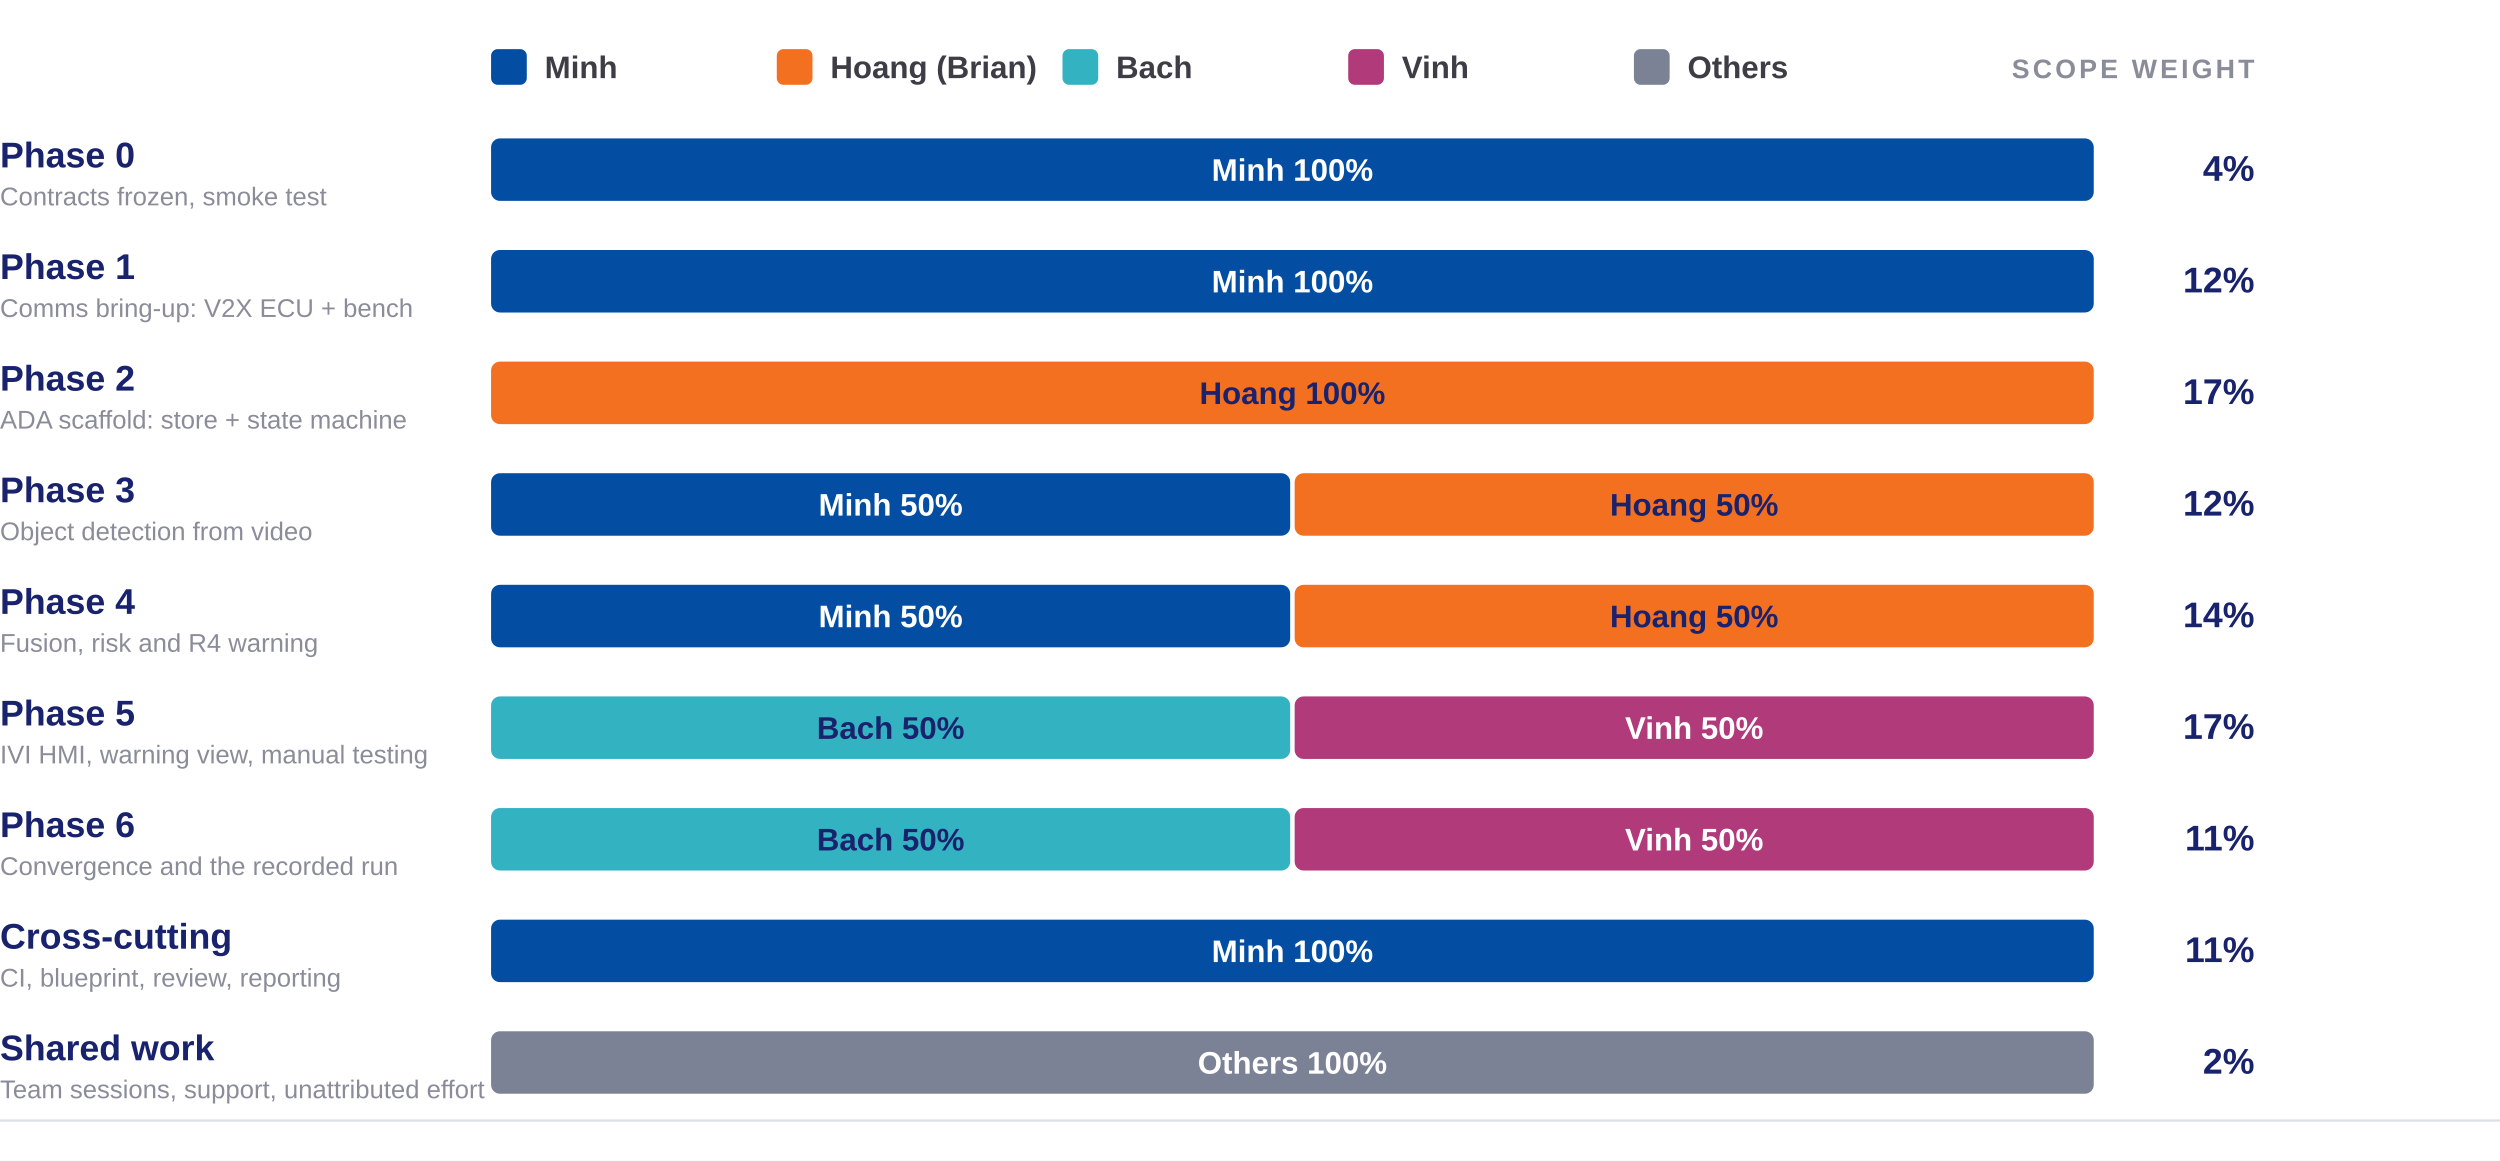
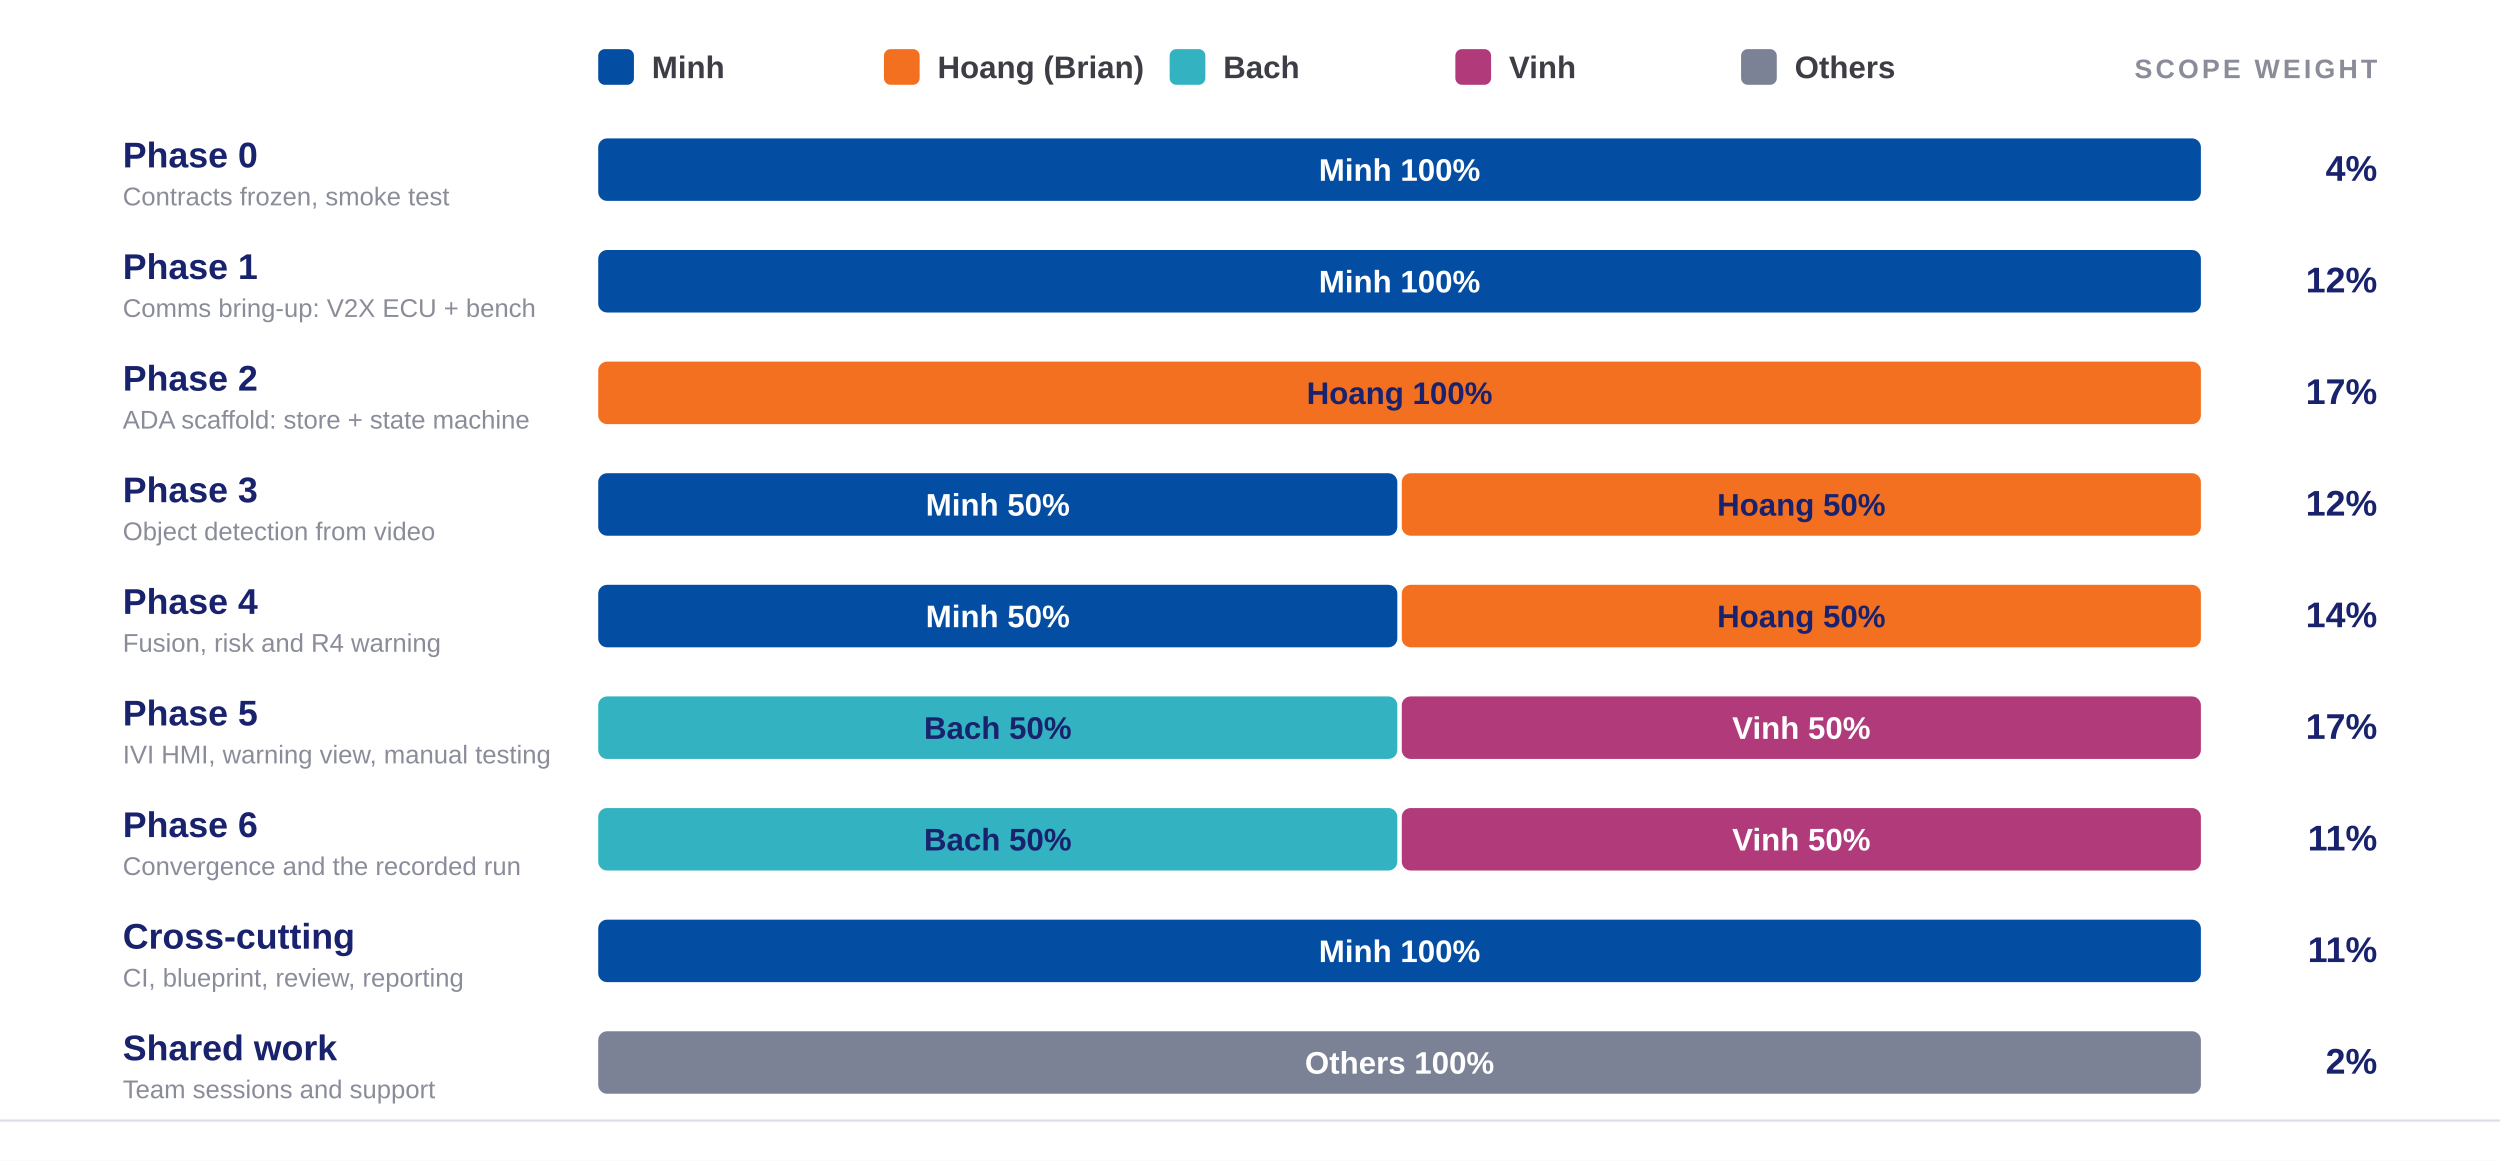
<svg xmlns="http://www.w3.org/2000/svg" viewBox="0 0 1120 520" width="1120" height="520" font-family="Segoe UI, Segoe UI Variable, Helvetica Neue, Arial, sans-serif">
  <rect width="1120" height="520" fill="#ffffff" />
-   <rect x="220" y="22" width="16.0" height="16" rx="3" fill="#034EA2" />
-   <text x="244" y="35" font-size="14" fill="#3d3d46" font-weight="600">Minh</text>
-   <rect x="348" y="22" width="16.0" height="16" rx="3" fill="#F37021" />
-   <text x="372" y="35" font-size="14" fill="#3d3d46" font-weight="600">Hoang (Brian)</text>
-   <rect x="476" y="22" width="16.0" height="16" rx="3" fill="#33B2C1" />
-   <text x="500" y="35" font-size="14" fill="#3d3d46" font-weight="600">Bach</text>
-   <rect x="604" y="22" width="16.0" height="16" rx="3" fill="#B03A7A" />
-   <text x="628" y="35" font-size="14" fill="#3d3d46" font-weight="600">Vinh</text>
-   <rect x="732" y="22" width="16.0" height="16" rx="3" fill="#7C8296" />
-   <text x="756" y="35" font-size="14" fill="#3d3d46" font-weight="600">Others</text>
-   <text x="1010" y="35" font-size="12" fill="#8a8d99" font-weight="700" text-anchor="end" letter-spacing="1.4">SCOPE WEIGHT</text>
-   <text x="0" y="75" font-size="16" fill="#19226D" font-weight="700">Phase 0</text>
-   <text x="0" y="92" font-size="11.5" fill="#8a8d99" font-weight="400">Contracts frozen, smoke test</text>
-   <rect x="220" y="62" width="718.0" height="28" rx="4" fill="#034EA2" />
-   <text x="579.0" y="81" font-size="14" fill="#ffffff" font-weight="700" text-anchor="middle">Minh 100%</text>
-   <text x="1010" y="81" font-size="16" fill="#19226D" font-weight="700" text-anchor="end">4%</text>
-   <text x="0" y="125" font-size="16" fill="#19226D" font-weight="700">Phase 1</text>
-   <text x="0" y="142" font-size="11.5" fill="#8a8d99" font-weight="400">Comms bring-up: V2X ECU + bench</text>
-   <rect x="220" y="112" width="718.0" height="28" rx="4" fill="#034EA2" />
-   <text x="579.0" y="131" font-size="14" fill="#ffffff" font-weight="700" text-anchor="middle">Minh 100%</text>
-   <text x="1010" y="131" font-size="16" fill="#19226D" font-weight="700" text-anchor="end">12%</text>
-   <text x="0" y="175" font-size="16" fill="#19226D" font-weight="700">Phase 2</text>
-   <text x="0" y="192" font-size="11.5" fill="#8a8d99" font-weight="400">ADA scaffold: store + state machine</text>
-   <rect x="220" y="162" width="718.0" height="28" rx="4" fill="#F37021" />
-   <text x="579.0" y="181" font-size="14" fill="#19226D" font-weight="700" text-anchor="middle">Hoang 100%</text>
-   <text x="1010" y="181" font-size="16" fill="#19226D" font-weight="700" text-anchor="end">17%</text>
-   <text x="0" y="225" font-size="16" fill="#19226D" font-weight="700">Phase 3</text>
-   <text x="0" y="242" font-size="11.5" fill="#8a8d99" font-weight="400">Object detection from video</text>
-   <rect x="220" y="212" width="358.0" height="28" rx="4" fill="#034EA2" />
-   <text x="399.0" y="231" font-size="14" fill="#ffffff" font-weight="700" text-anchor="middle">Minh 50%</text>
-   <rect x="580.0" y="212" width="358.0" height="28" rx="4" fill="#F37021" />
-   <text x="759.0" y="231" font-size="14" fill="#19226D" font-weight="700" text-anchor="middle">Hoang 50%</text>
-   <text x="1010" y="231" font-size="16" fill="#19226D" font-weight="700" text-anchor="end">12%</text>
-   <text x="0" y="275" font-size="16" fill="#19226D" font-weight="700">Phase 4</text>
-   <text x="0" y="292" font-size="11.5" fill="#8a8d99" font-weight="400">Fusion, risk and R4 warning</text>
-   <rect x="220" y="262" width="358.0" height="28" rx="4" fill="#034EA2" />
-   <text x="399.0" y="281" font-size="14" fill="#ffffff" font-weight="700" text-anchor="middle">Minh 50%</text>
-   <rect x="580.0" y="262" width="358.0" height="28" rx="4" fill="#F37021" />
-   <text x="759.0" y="281" font-size="14" fill="#19226D" font-weight="700" text-anchor="middle">Hoang 50%</text>
-   <text x="1010" y="281" font-size="16" fill="#19226D" font-weight="700" text-anchor="end">14%</text>
-   <text x="0" y="325" font-size="16" fill="#19226D" font-weight="700">Phase 5</text>
-   <text x="0" y="342" font-size="11.5" fill="#8a8d99" font-weight="400">IVI HMI, warning view, manual testing</text>
-   <rect x="220" y="312" width="358.0" height="28" rx="4" fill="#33B2C1" />
-   <text x="399.0" y="331" font-size="14" fill="#19226D" font-weight="700" text-anchor="middle">Bach 50%</text>
-   <rect x="580.0" y="312" width="358.0" height="28" rx="4" fill="#B03A7A" />
-   <text x="759.0" y="331" font-size="14" fill="#ffffff" font-weight="700" text-anchor="middle">Vinh 50%</text>
-   <text x="1010" y="331" font-size="16" fill="#19226D" font-weight="700" text-anchor="end">17%</text>
-   <text x="0" y="375" font-size="16" fill="#19226D" font-weight="700">Phase 6</text>
-   <text x="0" y="392" font-size="11.5" fill="#8a8d99" font-weight="400">Convergence and the recorded run</text>
-   <rect x="220" y="362" width="358.0" height="28" rx="4" fill="#33B2C1" />
-   <text x="399.0" y="381" font-size="14" fill="#19226D" font-weight="700" text-anchor="middle">Bach 50%</text>
-   <rect x="580.0" y="362" width="358.0" height="28" rx="4" fill="#B03A7A" />
-   <text x="759.0" y="381" font-size="14" fill="#ffffff" font-weight="700" text-anchor="middle">Vinh 50%</text>
-   <text x="1010" y="381" font-size="16" fill="#19226D" font-weight="700" text-anchor="end">11%</text>
-   <text x="0" y="425" font-size="16" fill="#19226D" font-weight="700">Cross-cutting</text>
-   <text x="0" y="442" font-size="11.5" fill="#8a8d99" font-weight="400">CI, blueprint, review, reporting</text>
-   <rect x="220" y="412" width="718.0" height="28" rx="4" fill="#034EA2" />
-   <text x="579.0" y="431" font-size="14" fill="#ffffff" font-weight="700" text-anchor="middle">Minh 100%</text>
-   <text x="1010" y="431" font-size="16" fill="#19226D" font-weight="700" text-anchor="end">11%</text>
-   <text x="0" y="475" font-size="16" fill="#19226D" font-weight="700">Shared work</text>
-   <text x="0" y="492" font-size="11.5" fill="#8a8d99" font-weight="400">Team sessions, support, unattributed effort</text>
-   <rect x="220" y="462" width="718.0" height="28" rx="4" fill="#7C8296" />
-   <text x="579.0" y="481" font-size="14" fill="#ffffff" font-weight="700" text-anchor="middle">Others 100%</text>
-   <text x="1010" y="481" font-size="16" fill="#19226D" font-weight="700" text-anchor="end">2%</text>
+   <rect x="268" y="22" width="16.0" height="16" rx="3" fill="#034EA2" />
+   <text x="292" y="35" font-size="14" fill="#3d3d46" font-weight="600">Minh</text>
+   <rect x="396" y="22" width="16.0" height="16" rx="3" fill="#F37021" />
+   <text x="420" y="35" font-size="14" fill="#3d3d46" font-weight="600">Hoang (Brian)</text>
+   <rect x="524" y="22" width="16.0" height="16" rx="3" fill="#33B2C1" />
+   <text x="548" y="35" font-size="14" fill="#3d3d46" font-weight="600">Bach</text>
+   <rect x="652" y="22" width="16.0" height="16" rx="3" fill="#B03A7A" />
+   <text x="676" y="35" font-size="14" fill="#3d3d46" font-weight="600">Vinh</text>
+   <rect x="780" y="22" width="16.0" height="16" rx="3" fill="#7C8296" />
+   <text x="804" y="35" font-size="14" fill="#3d3d46" font-weight="600">Others</text>
+   <text x="1065" y="35" font-size="12" fill="#8a8d99" font-weight="700" text-anchor="end" letter-spacing="1.4">SCOPE WEIGHT</text>
+   <text x="55" y="75" font-size="16" fill="#19226D" font-weight="700">Phase 0</text>
+   <text x="55" y="92" font-size="11.5" fill="#8a8d99" font-weight="400">Contracts frozen, smoke test</text>
+   <rect x="268" y="62" width="718.0" height="28" rx="4" fill="#034EA2" />
+   <text x="627.0" y="81" font-size="14" fill="#ffffff" font-weight="700" text-anchor="middle">Minh 100%</text>
+   <text x="1065" y="81" font-size="16" fill="#19226D" font-weight="700" text-anchor="end">4%</text>
+   <text x="55" y="125" font-size="16" fill="#19226D" font-weight="700">Phase 1</text>
+   <text x="55" y="142" font-size="11.5" fill="#8a8d99" font-weight="400">Comms bring-up: V2X ECU + bench</text>
+   <rect x="268" y="112" width="718.0" height="28" rx="4" fill="#034EA2" />
+   <text x="627.0" y="131" font-size="14" fill="#ffffff" font-weight="700" text-anchor="middle">Minh 100%</text>
+   <text x="1065" y="131" font-size="16" fill="#19226D" font-weight="700" text-anchor="end">12%</text>
+   <text x="55" y="175" font-size="16" fill="#19226D" font-weight="700">Phase 2</text>
+   <text x="55" y="192" font-size="11.5" fill="#8a8d99" font-weight="400">ADA scaffold: store + state machine</text>
+   <rect x="268" y="162" width="718.0" height="28" rx="4" fill="#F37021" />
+   <text x="627.0" y="181" font-size="14" fill="#19226D" font-weight="700" text-anchor="middle">Hoang 100%</text>
+   <text x="1065" y="181" font-size="16" fill="#19226D" font-weight="700" text-anchor="end">17%</text>
+   <text x="55" y="225" font-size="16" fill="#19226D" font-weight="700">Phase 3</text>
+   <text x="55" y="242" font-size="11.5" fill="#8a8d99" font-weight="400">Object detection from video</text>
+   <rect x="268" y="212" width="358.0" height="28" rx="4" fill="#034EA2" />
+   <text x="447.0" y="231" font-size="14" fill="#ffffff" font-weight="700" text-anchor="middle">Minh 50%</text>
+   <rect x="628.0" y="212" width="358.0" height="28" rx="4" fill="#F37021" />
+   <text x="807.0" y="231" font-size="14" fill="#19226D" font-weight="700" text-anchor="middle">Hoang 50%</text>
+   <text x="1065" y="231" font-size="16" fill="#19226D" font-weight="700" text-anchor="end">12%</text>
+   <text x="55" y="275" font-size="16" fill="#19226D" font-weight="700">Phase 4</text>
+   <text x="55" y="292" font-size="11.5" fill="#8a8d99" font-weight="400">Fusion, risk and R4 warning</text>
+   <rect x="268" y="262" width="358.0" height="28" rx="4" fill="#034EA2" />
+   <text x="447.0" y="281" font-size="14" fill="#ffffff" font-weight="700" text-anchor="middle">Minh 50%</text>
+   <rect x="628.0" y="262" width="358.0" height="28" rx="4" fill="#F37021" />
+   <text x="807.0" y="281" font-size="14" fill="#19226D" font-weight="700" text-anchor="middle">Hoang 50%</text>
+   <text x="1065" y="281" font-size="16" fill="#19226D" font-weight="700" text-anchor="end">14%</text>
+   <text x="55" y="325" font-size="16" fill="#19226D" font-weight="700">Phase 5</text>
+   <text x="55" y="342" font-size="11.5" fill="#8a8d99" font-weight="400">IVI HMI, warning view, manual testing</text>
+   <rect x="268" y="312" width="358.0" height="28" rx="4" fill="#33B2C1" />
+   <text x="447.0" y="331" font-size="14" fill="#19226D" font-weight="700" text-anchor="middle">Bach 50%</text>
+   <rect x="628.0" y="312" width="358.0" height="28" rx="4" fill="#B03A7A" />
+   <text x="807.0" y="331" font-size="14" fill="#ffffff" font-weight="700" text-anchor="middle">Vinh 50%</text>
+   <text x="1065" y="331" font-size="16" fill="#19226D" font-weight="700" text-anchor="end">17%</text>
+   <text x="55" y="375" font-size="16" fill="#19226D" font-weight="700">Phase 6</text>
+   <text x="55" y="392" font-size="11.5" fill="#8a8d99" font-weight="400">Convergence and the recorded run</text>
+   <rect x="268" y="362" width="358.0" height="28" rx="4" fill="#33B2C1" />
+   <text x="447.0" y="381" font-size="14" fill="#19226D" font-weight="700" text-anchor="middle">Bach 50%</text>
+   <rect x="628.0" y="362" width="358.0" height="28" rx="4" fill="#B03A7A" />
+   <text x="807.0" y="381" font-size="14" fill="#ffffff" font-weight="700" text-anchor="middle">Vinh 50%</text>
+   <text x="1065" y="381" font-size="16" fill="#19226D" font-weight="700" text-anchor="end">11%</text>
+   <text x="55" y="425" font-size="16" fill="#19226D" font-weight="700">Cross-cutting</text>
+   <text x="55" y="442" font-size="11.5" fill="#8a8d99" font-weight="400">CI, blueprint, review, reporting</text>
+   <rect x="268" y="412" width="718.0" height="28" rx="4" fill="#034EA2" />
+   <text x="627.0" y="431" font-size="14" fill="#ffffff" font-weight="700" text-anchor="middle">Minh 100%</text>
+   <text x="1065" y="431" font-size="16" fill="#19226D" font-weight="700" text-anchor="end">11%</text>
+   <text x="55" y="475" font-size="16" fill="#19226D" font-weight="700">Shared work</text>
+   <text x="55" y="492" font-size="11.5" fill="#8a8d99" font-weight="400">Team sessions and support</text>
+   <rect x="268" y="462" width="718.0" height="28" rx="4" fill="#7C8296" />
+   <text x="627.0" y="481" font-size="14" fill="#ffffff" font-weight="700" text-anchor="middle">Others 100%</text>
+   <text x="1065" y="481" font-size="16" fill="#19226D" font-weight="700" text-anchor="end">2%</text>
  <line x1="0" y1="502" x2="1120" y2="502" stroke="#DCDEE8" />
</svg>
